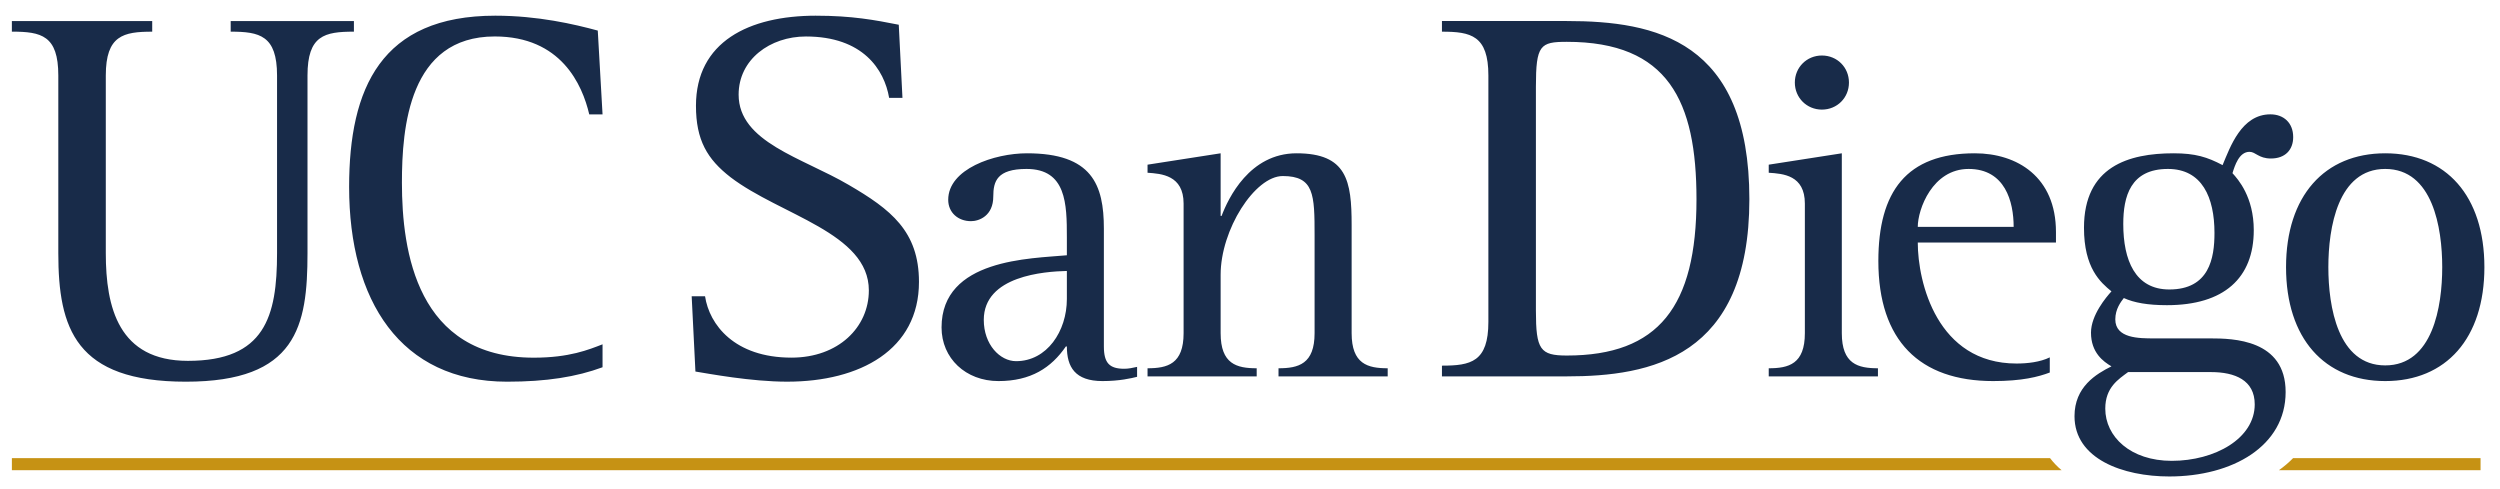
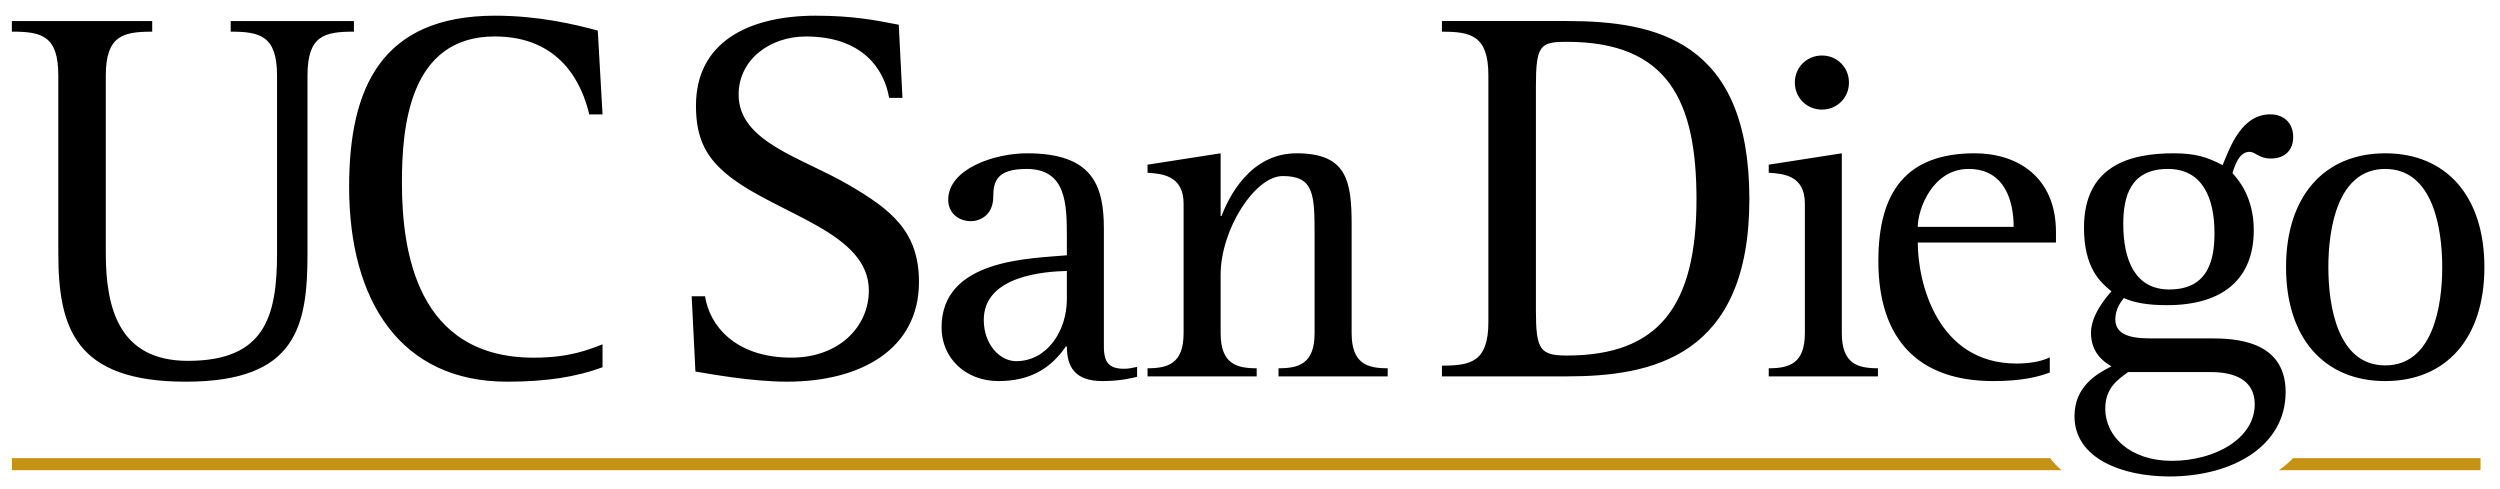
<svg xmlns="http://www.w3.org/2000/svg" xml:space="preserve" height="35.546" viewBox="0 0 182 35.546" width="182" version="1.1">
  <g transform="matrix(1.25 0 0 -1.25 -174.44 463.92)">
    <g>
-       <path d="m36.047 1.147c-8.314 0-10.641 5.28-10.641 12.466 0 8.275 3.73 14.179 11.496 14.179 2.875 0 5.05-0.35 6.953-1.051v-1.67c-1.008 0.389-2.407 0.973-5.007 0.973-8.508 0-9.598-7.729-9.598-12.74 0-4.002 0.508-10.645 6.758-10.645 4.821 0 6.37 3.496 6.879 5.672h0.968l-0.347-6.1c-1.713-0.464-4.352-1.084-7.461-1.084zm23.346 0c-4.889 0-8.737 1.903-8.737 6.562 0 2.489 0.817 3.883 2.524 5.203 3.612 2.759 10.062 4.042 10.062 8.234 0 2.683-2.215 4.895-5.633 4.895-4.157 0-5.982-2.407-6.291-4.467h-0.974l0.273 5.479c0.973 0.156 4.039 0.738 6.68 0.738 5.317 0 9.594-2.332 9.594-7.264 0-3.691-2.057-5.281-5.125-7.068-3.379-1.98-8.004-3.108-8.004-6.564 0-2.565 2.292-4.234 4.896-4.234 4.154 0 5.71 2.41 6.061 4.467h0.97l-0.269-5.322c-1.751-0.347-3.42-0.658-6.027-0.658zm-58.539 0.389v0.773c2.14 0 3.381 0.273 3.381 3.188v12.936c0 5.476 1.246 9.359 9.284 9.359 8.08 0 8.857-4.039 8.857-9.359v-12.936c0-2.915 1.243-3.187 3.379-3.187v-0.773h-8.971v0.773c2.096 0 3.375 0.273 3.375 3.188v12.936c0 4.621-0.889 7.841-6.488 7.841-5.045 0-5.979-3.88-5.979-7.841v-12.936c0-2.915 1.283-3.187 3.379-3.187v-0.773h-10.216zm104.11 0v0.775c2.1 0 3.38 0.271 3.38 3.186v17.943c0 2.912-1.28 3.184-3.38 3.184v0.781h9.09c6.1 0 13.29-1.361 13.29-12.896 0-11.575-6.84-12.973-13.29-12.973l-9.09 0zm9.09 1.514c7.38 0 9.44 4.31 9.44 11.459 0 7.806-2.76 11.379-9.44 11.379-1.94 0-2.25-0.427-2.25-3.262v-16.312c0-3.03 0.31-3.264 2.25-3.264zm18.57 0.996c-1.1 0-1.97 0.863-1.97 1.969 0 1.106 0.87 1.969 1.97 1.969 1.11 0 1.97-0.863 1.97-1.969 0-1.106-0.86-1.969-1.97-1.969zm32.65 4.283c-2.11 0-2.93 2.387-3.48 3.697-1.11-0.586-1.98-0.861-3.57-0.861-3.28 0-6.52 0.966-6.52 5.422 0 2.937 1.2 3.974 2 4.629-0.38 0.417-1.49 1.729-1.49 3.008 0 1.453 0.9 2.108 1.49 2.451-1.11 0.555-2.69 1.486-2.69 3.629 0 3.108 3.52 4.388 6.9 4.388 4.6 0 8.47-2.209 8.47-6.148 0-3.834-3.84-3.904-5.49-3.904h-4.08c-1.11 0-2.83 0-2.83-1.385 0-0.759 0.41-1.278 0.62-1.553 0.75 0.344 1.76 0.52 3.14 0.52 4.15 0 6.32-1.972 6.32-5.461 0-2.42-1.14-3.7-1.55-4.149 0.17-0.551 0.48-1.554 1.24-1.554 0.45 0 0.66 0.486 1.56 0.486 1.03 0 1.62-0.622 1.62-1.559 0-1.035-0.69-1.656-1.66-1.656zm-90.52 2.836c-2.386 0-5.734 1.139-5.734 3.385 0 0.932 0.722 1.556 1.656 1.556 0.59 0 1.625-0.382 1.625-1.798 0-1.107 0.277-2.004 2.42-2.004 2.9 0 2.937 2.554 2.937 4.974v1.311c-2.625 0.245-9.123 0.244-9.123 5.254 0 2.245 1.76 3.904 4.143 3.904 2.354 0 3.841-0.964 4.906-2.519h0.074c0 1.486 0.588 2.519 2.594 2.519 1.24 0 2.104-0.207 2.518-0.31v-0.723c-0.309 0.069-0.623 0.137-0.932 0.137-1.075 0-1.486-0.415-1.486-1.623v-8.573c0-3.212-0.864-5.49-5.598-5.49zm14.098 0l-5.321 0.828v0.588c0.999 0.069 2.625 0.172 2.625 2.246v9.434c0 2.246-1.177 2.554-2.625 2.554v0.59h7.946v-0.59c-1.455 0-2.625-0.308-2.625-2.554v-4.254c0-3.284 2.488-7.186 4.523-7.186 2.285 0 2.317 1.348 2.317 4.321v7.119c0 2.246-1.177 2.554-2.626 2.554v0.59h7.948v-0.59c-1.451 0-2.625-0.308-2.625-2.554v-7.879c0-3.215-0.345-5.217-4.01-5.217-3.423 0-4.975 3.28-5.457 4.559h-0.07v-4.559zm45.222 0l-5.32 0.828v0.588c1.04 0.069 2.63 0.172 2.63 2.246v9.434c0 2.246-1.18 2.554-2.63 2.554v0.59h7.95v-0.59c-1.45 0-2.63-0.308-2.63-2.554v-13.096zm9.68 0c-4.98 0-7.02 2.794-7.02 7.84 0 5.804 3.01 8.742 8.36 8.742 2.11 0 3.29-0.31 4.12-0.623v-1.103c-0.7 0.345-1.63 0.449-2.42 0.449-5.78 0-7.19-5.908-7.19-8.811h10.06v-0.762c0-4.007-2.81-5.732-5.91-5.732zm29.88 0c-4.42 0-7.22 3.106-7.22 8.291 0 5.183 2.8 8.291 7.22 8.291 4.43 0 7.22-3.108 7.22-8.291 0-5.185-2.79-8.291-7.22-8.291zm-30.33 1.139c2.66 0 3.28 2.383 3.28 4.215h-6.98c0-1.279 1.07-4.215 3.7-4.215zm14.51 0c2.49 0 3.39 2.073 3.39 4.662 0 1.835-0.38 4.113-3.29 4.113-2.49 0-3.35-2.14-3.35-4.766 0-2.004 0.52-4.009 3.25-4.009zm15.82 0c3.46 0 4.15 4.283 4.15 7.152s-0.69 7.15-4.15 7.15c-3.45 0-4.14-4.281-4.14-7.15s0.69-7.152 4.14-7.152zm-95.976 7.427v2.04c0 2.348-1.451 4.527-3.697 4.527-1.175 0-2.352-1.209-2.352-3.004 0-3.215 4.424-3.526 6.049-3.563zm77.256 7.362h6.04c1.74 0 3.18 0.587 3.18 2.349 0 2.488-2.9 4.112-6.04 4.112-3.01 0-4.84-1.762-4.84-3.801 0-1.555 0.97-2.143 1.66-2.66z" transform="matrix(.8 0 0 -.8 139.56 371.14)" fill="#182b49" />
+       <path d="m36.047 1.147c-8.314 0-10.641 5.28-10.641 12.466 0 8.275 3.73 14.179 11.496 14.179 2.875 0 5.05-0.35 6.953-1.051v-1.67c-1.008 0.389-2.407 0.973-5.007 0.973-8.508 0-9.598-7.729-9.598-12.74 0-4.002 0.508-10.645 6.758-10.645 4.821 0 6.37 3.496 6.879 5.672h0.968l-0.347-6.1c-1.713-0.464-4.352-1.084-7.461-1.084zm23.346 0c-4.889 0-8.737 1.903-8.737 6.562 0 2.489 0.817 3.883 2.524 5.203 3.612 2.759 10.062 4.042 10.062 8.234 0 2.683-2.215 4.895-5.633 4.895-4.157 0-5.982-2.407-6.291-4.467h-0.974l0.273 5.479c0.973 0.156 4.039 0.738 6.68 0.738 5.317 0 9.594-2.332 9.594-7.264 0-3.691-2.057-5.281-5.125-7.068-3.379-1.98-8.004-3.108-8.004-6.564 0-2.565 2.292-4.234 4.896-4.234 4.154 0 5.71 2.41 6.061 4.467h0.97l-0.269-5.322c-1.751-0.347-3.42-0.658-6.027-0.658zm-58.539 0.389v0.773c2.14 0 3.381 0.273 3.381 3.188v12.936c0 5.476 1.246 9.359 9.284 9.359 8.08 0 8.857-4.039 8.857-9.359v-12.936c0-2.915 1.243-3.187 3.379-3.187v-0.773h-8.971v0.773c2.096 0 3.375 0.273 3.375 3.188v12.936c0 4.621-0.889 7.841-6.488 7.841-5.045 0-5.979-3.88-5.979-7.841v-12.936c0-2.915 1.283-3.187 3.379-3.187v-0.773h-10.216zm104.11 0v0.775c2.1 0 3.38 0.271 3.38 3.186v17.943c0 2.912-1.28 3.184-3.38 3.184v0.781h9.09c6.1 0 13.29-1.361 13.29-12.896 0-11.575-6.84-12.973-13.29-12.973l-9.09 0zm9.09 1.514c7.38 0 9.44 4.31 9.44 11.459 0 7.806-2.76 11.379-9.44 11.379-1.94 0-2.25-0.427-2.25-3.262v-16.312c0-3.03 0.31-3.264 2.25-3.264zm18.57 0.996c-1.1 0-1.97 0.863-1.97 1.969 0 1.106 0.87 1.969 1.97 1.969 1.11 0 1.97-0.863 1.97-1.969 0-1.106-0.86-1.969-1.97-1.969zm32.65 4.283c-2.11 0-2.93 2.387-3.48 3.697-1.11-0.586-1.98-0.861-3.57-0.861-3.28 0-6.52 0.966-6.52 5.422 0 2.937 1.2 3.974 2 4.629-0.38 0.417-1.49 1.729-1.49 3.008 0 1.453 0.9 2.108 1.49 2.451-1.11 0.555-2.69 1.486-2.69 3.629 0 3.108 3.52 4.388 6.9 4.388 4.6 0 8.47-2.209 8.47-6.148 0-3.834-3.84-3.904-5.49-3.904h-4.08c-1.11 0-2.83 0-2.83-1.385 0-0.759 0.41-1.278 0.62-1.553 0.75 0.344 1.76 0.52 3.14 0.52 4.15 0 6.32-1.972 6.32-5.461 0-2.42-1.14-3.7-1.55-4.149 0.17-0.551 0.48-1.554 1.24-1.554 0.45 0 0.66 0.486 1.56 0.486 1.03 0 1.62-0.622 1.62-1.559 0-1.035-0.69-1.656-1.66-1.656zm-90.52 2.836c-2.386 0-5.734 1.139-5.734 3.385 0 0.932 0.722 1.556 1.656 1.556 0.59 0 1.625-0.382 1.625-1.798 0-1.107 0.277-2.004 2.42-2.004 2.9 0 2.937 2.554 2.937 4.974v1.311c-2.625 0.245-9.123 0.244-9.123 5.254 0 2.245 1.76 3.904 4.143 3.904 2.354 0 3.841-0.964 4.906-2.519h0.074c0 1.486 0.588 2.519 2.594 2.519 1.24 0 2.104-0.207 2.518-0.31v-0.723c-0.309 0.069-0.623 0.137-0.932 0.137-1.075 0-1.486-0.415-1.486-1.623v-8.573c0-3.212-0.864-5.49-5.598-5.49zm14.098 0l-5.321 0.828v0.588c0.999 0.069 2.625 0.172 2.625 2.246v9.434c0 2.246-1.177 2.554-2.625 2.554v0.59h7.946v-0.59c-1.455 0-2.625-0.308-2.625-2.554v-4.254c0-3.284 2.488-7.186 4.523-7.186 2.285 0 2.317 1.348 2.317 4.321v7.119c0 2.246-1.177 2.554-2.626 2.554v0.59h7.948v-0.59c-1.451 0-2.625-0.308-2.625-2.554v-7.879c0-3.215-0.345-5.217-4.01-5.217-3.423 0-4.975 3.28-5.457 4.559h-0.07v-4.559zm45.222 0l-5.32 0.828v0.588c1.04 0.069 2.63 0.172 2.63 2.246v9.434c0 2.246-1.18 2.554-2.63 2.554v0.59h7.95v-0.59c-1.45 0-2.63-0.308-2.63-2.554v-13.096zm9.68 0c-4.98 0-7.02 2.794-7.02 7.84 0 5.804 3.01 8.742 8.36 8.742 2.11 0 3.29-0.31 4.12-0.623v-1.103c-0.7 0.345-1.63 0.449-2.42 0.449-5.78 0-7.19-5.908-7.19-8.811h10.06v-0.762c0-4.007-2.81-5.732-5.91-5.732zm29.88 0c-4.42 0-7.22 3.106-7.22 8.291 0 5.183 2.8 8.291 7.22 8.291 4.43 0 7.22-3.108 7.22-8.291 0-5.185-2.79-8.291-7.22-8.291zm-30.33 1.139c2.66 0 3.28 2.383 3.28 4.215h-6.98c0-1.279 1.07-4.215 3.7-4.215zm14.51 0c2.49 0 3.39 2.073 3.39 4.662 0 1.835-0.38 4.113-3.29 4.113-2.49 0-3.35-2.14-3.35-4.766 0-2.004 0.52-4.009 3.25-4.009zm15.82 0c3.46 0 4.15 4.283 4.15 7.152s-0.69 7.15-4.15 7.15c-3.45 0-4.14-4.281-4.14-7.15s0.69-7.152 4.14-7.152zm-95.976 7.427v2.04c0 2.348-1.451 4.527-3.697 4.527-1.175 0-2.352-1.209-2.352-3.004 0-3.215 4.424-3.526 6.049-3.563zm77.256 7.362h6.04c1.74 0 3.18 0.587 3.18 2.349 0 2.488-2.9 4.112-6.04 4.112-3.01 0-4.84-1.762-4.84-3.801 0-1.555 0.97-2.143 1.66-2.66z" transform="matrix(.8 0 0 -.8 139.56 371.14)" fill="currentColor" />
      <path d="m0.855 33.359v0.877h149.22c-0.32-0.268-0.6-0.563-0.84-0.877h-148.38zm166.07 0c-0.31 0.317-0.65 0.607-1.03 0.877h14.68v-0.877h-13.65z" transform="matrix(.8 0 0 -.8 139.56 371.14)" fill="#c69214" />
    </g>
  </g>
</svg>
